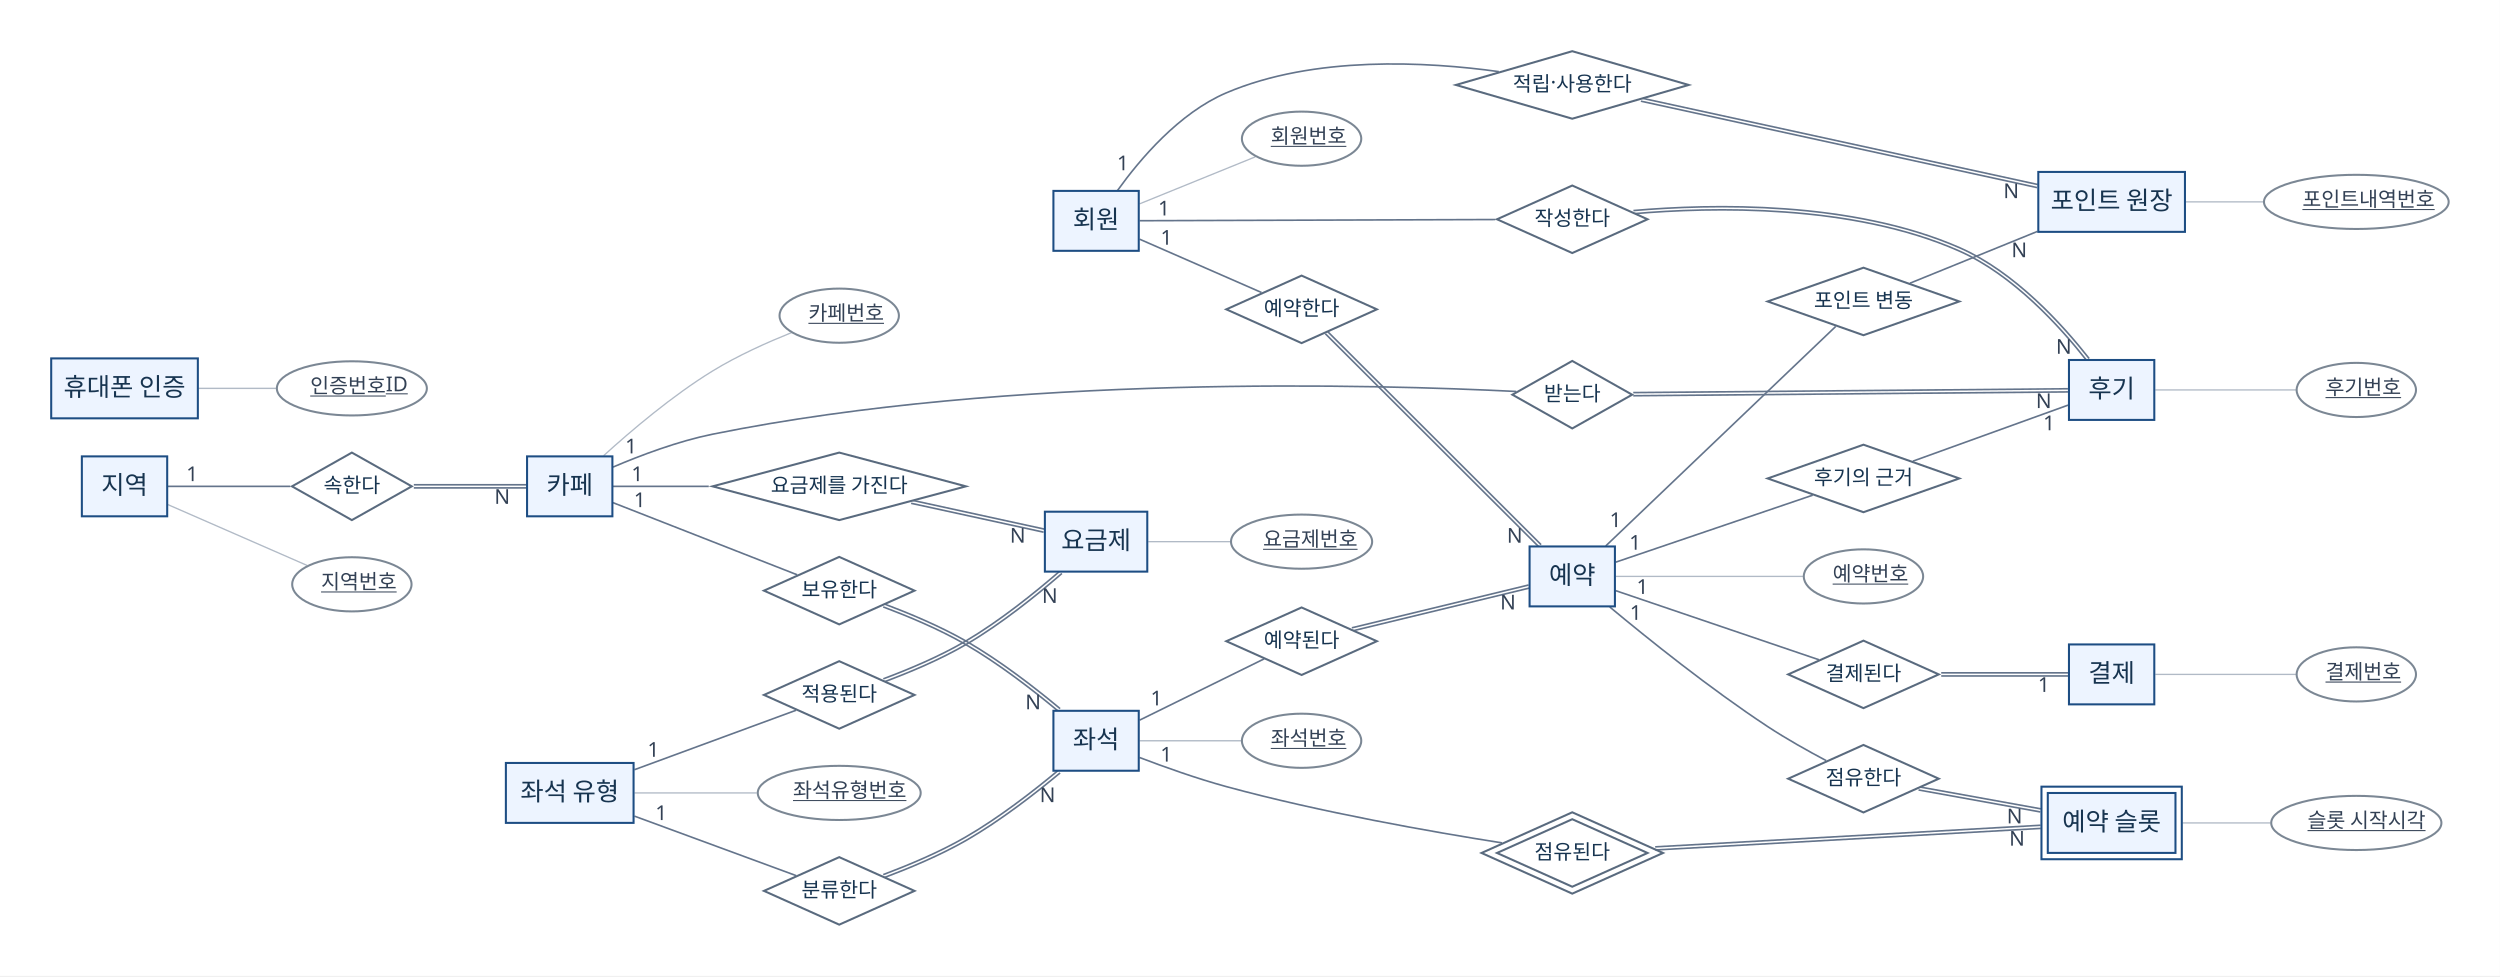
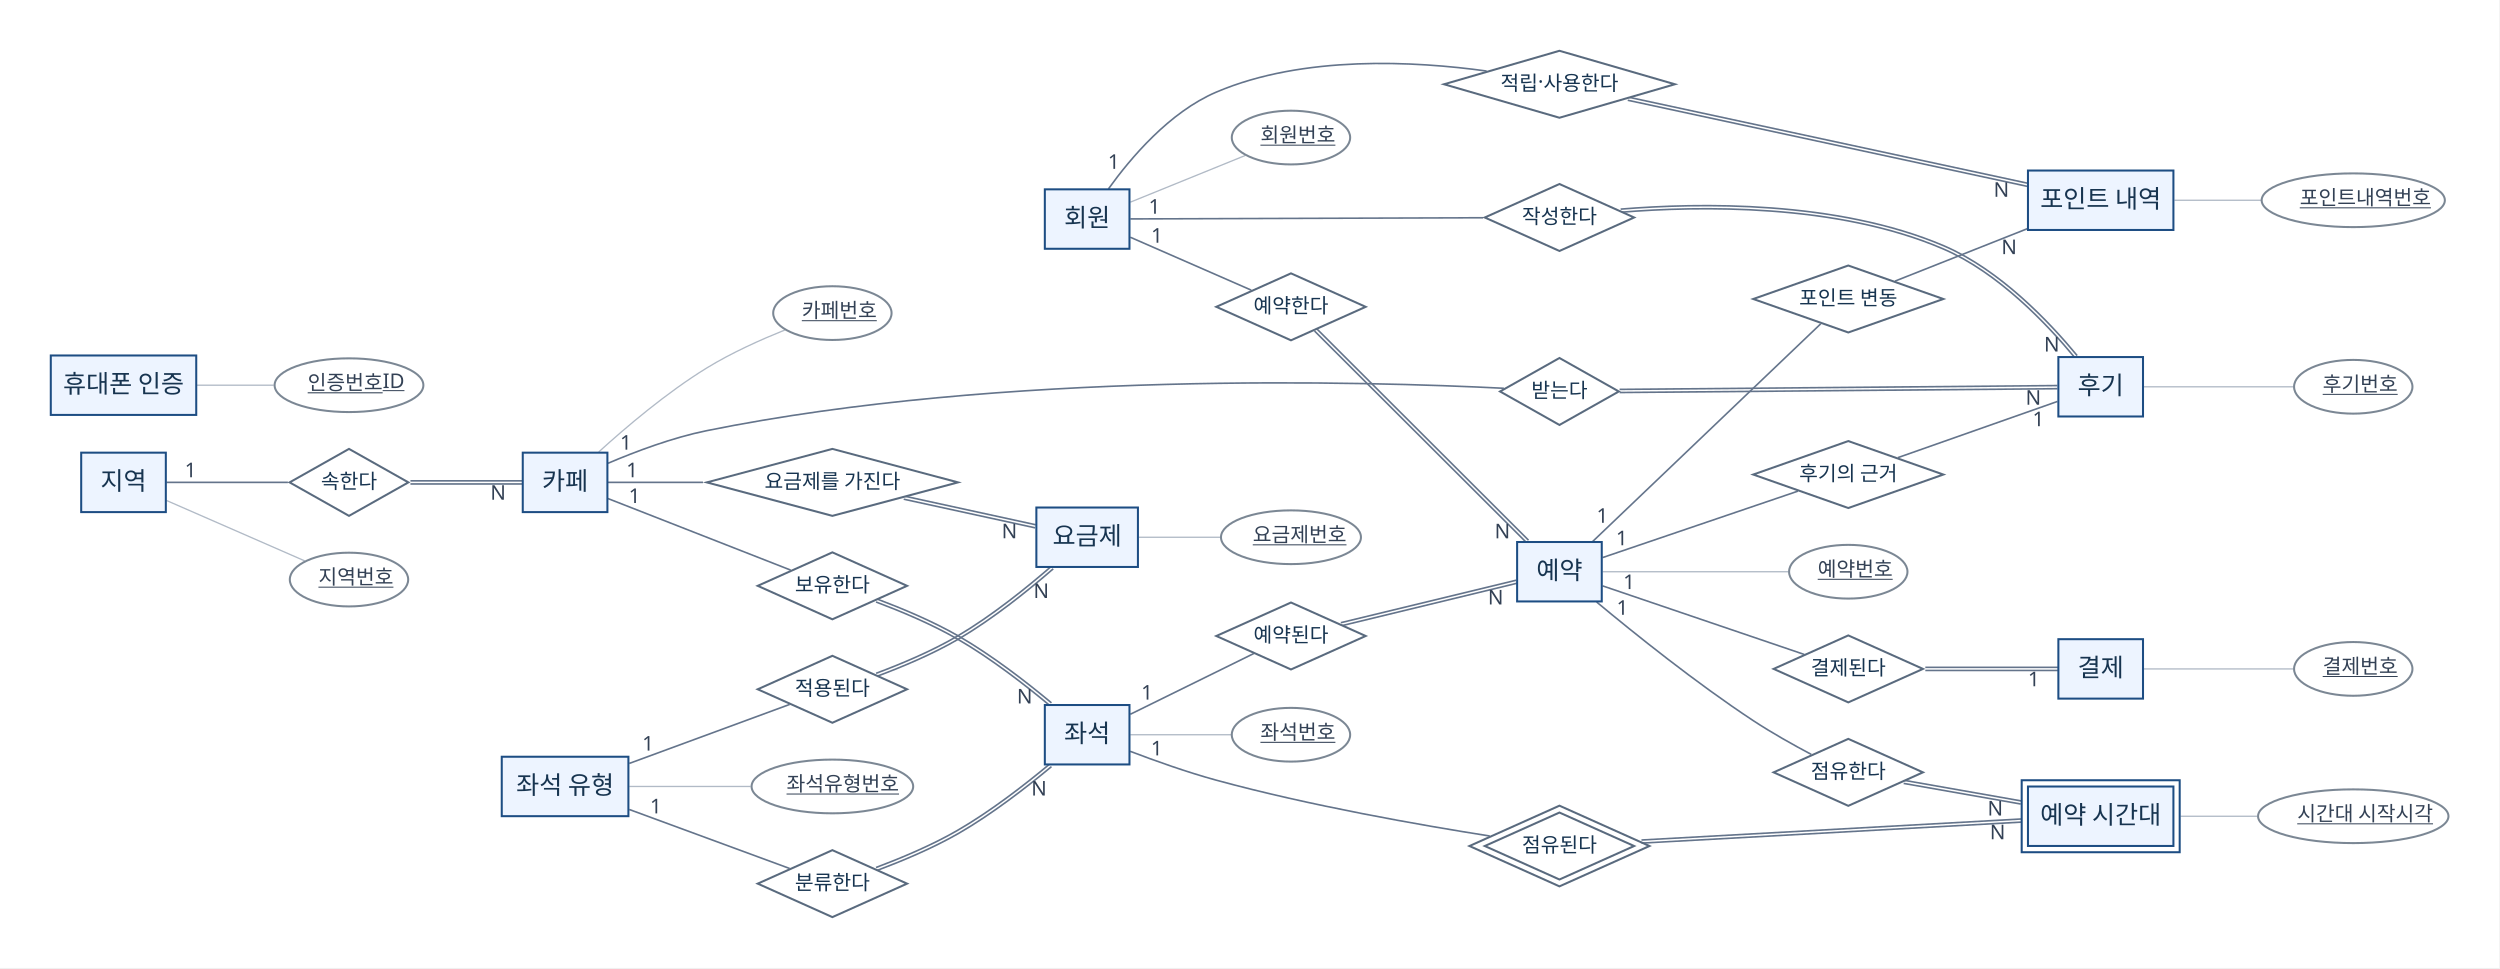
- <svg xmlns="http://www.w3.org/2000/svg" xmlns:xlink="http://www.w3.org/1999/xlink" role="img" aria-label="전체 ERD" width="1582pt" height="618pt" viewBox="0.00 0.00 1582.00 618.00">
+ <svg xmlns="http://www.w3.org/2000/svg" xmlns:xlink="http://www.w3.org/1999/xlink" role="img" aria-label="전체 ERD" width="1595pt" height="618pt" viewBox="0.00 0.00 1595.00 618.00">
  <g id="graph0" class="graph" transform="scale(1 1) rotate(0) translate(32.4 585.12)">
-     <polygon fill="white" stroke="none" points="-32.4,32.4 -32.4,-585.12 1549.52,-585.12 1549.52,32.4 -32.4,32.4" />
+     <polygon fill="white" stroke="none" points="-32.4,32.4 -32.4,-585.12 1562.12,-585.12 1562.12,32.4 -32.4,32.4" />
    <g id="edge1" class="edge">
      <path fill="none" stroke="#b1bac6" stroke-width="0.85" d="M688.73,-456.13C710.12,-464.82 740.13,-477.01 761.97,-485.88" />
    </g>
    <g id="edge13" class="edge">
      <path fill="none" stroke="#64748b" stroke-width="1.05" d="M688.73,-433.76C711.44,-423.83 743.86,-409.64 765.91,-400" />
      <text xml:space="preserve" text-anchor="middle" x="705.72" y="-430.27" font-family="Malgun Gothic" font-size="13.00" fill="#334155">1</text>
    </g>
    <g id="edge23" class="edge">
      <path fill="none" stroke="#64748b" stroke-width="1.05" d="M674.79,-464.62C688.88,-484.26 713.7,-513.62 743.6,-526.36 799.3,-550.1 870.5,-546.12 916.07,-539.79" />
      <text xml:space="preserve" text-anchor="middle" x="678.15" y="-477.38" font-family="Malgun Gothic" font-size="13.00" fill="#334155">1</text>
    </g>
    <g id="edge27" class="edge">
      <path fill="none" stroke="#64748b" stroke-width="1.05" d="M688.76,-445.45C739.34,-445.62 850.1,-445.99 913.83,-446.2" />
      <text xml:space="preserve" text-anchor="middle" x="704.14" y="-448.78" font-family="Malgun Gothic" font-size="13.00" fill="#334155">1</text>
    </g>
    <g id="edge2" class="edge">
      <path fill="none" stroke="#b1bac6" stroke-width="0.85" d="M93.07,-339.36C108.78,-339.36 126.4,-339.36 142.22,-339.36" />
    </g>
    <g id="edge3" class="edge">
      <path fill="none" stroke="#b1bac6" stroke-width="0.85" d="M73.75,-265.84C98.91,-254.85 136.65,-238.35 162.08,-227.24" />
    </g>
    <g id="edge33" class="edge">
      <path fill="none" stroke="#64748b" stroke-width="1.05" d="M73.75,-277.36C95.54,-277.36 126.78,-277.36 151.28,-277.36" />
      <text xml:space="preserve" text-anchor="middle" x="89.16" y="-280.64" font-family="Malgun Gothic" font-size="13.00" fill="#334155">1</text>
    </g>
    <g id="edge4" class="edge">
      <path fill="none" stroke="#b1bac6" stroke-width="0.85" d="M349.58,-296.77C366.96,-312.57 393.07,-334.74 418.52,-350.36 434.27,-360.03 453.15,-368.48 468.52,-374.66" />
    </g>
    <g id="edge29" class="edge">
      <path fill="none" stroke="#64748b" stroke-width="1.05" d="M355.48,-289.54C372.96,-296.99 396.63,-305.93 418.52,-310.36 607.44,-348.62 840.55,-341.74 927.08,-337.4" />
      <text xml:space="preserve" text-anchor="middle" x="366.91" y="-298.22" font-family="Malgun Gothic" font-size="13.00" fill="#334155">1</text>
    </g>
    <g id="edge35" class="edge">
      <path fill="none" stroke="#64748b" stroke-width="1.05" d="M355.45,-267.05C387.3,-254.58 440.55,-233.72 472.06,-221.38" />
      <text xml:space="preserve" text-anchor="middle" x="372.42" y="-264.22" font-family="Malgun Gothic" font-size="13.00" fill="#334155">1</text>
    </g>
    <g id="edge39" class="edge">
      <path fill="none" stroke="#64748b" stroke-width="1.05" d="M355.45,-277.36C371.93,-277.36 394.14,-277.36 416.1,-277.36" />
      <text xml:space="preserve" text-anchor="middle" x="370.86" y="-280.64" font-family="Malgun Gothic" font-size="13.00" fill="#334155">1</text>
    </g>
    <g id="edge5" class="edge">
      <path fill="none" stroke="#b1bac6" stroke-width="0.85" d="M369.06,-83.36C392.23,-83.36 421.64,-83.36 446.49,-83.36" />
    </g>
    <g id="edge37" class="edge">
      <path fill="none" stroke="#64748b" stroke-width="1.05" d="M369.06,-68.67C400.7,-57.03 443.99,-41.1 471.39,-31.02" />
      <text xml:space="preserve" text-anchor="middle" x="386" y="-66.19" font-family="Malgun Gothic" font-size="13.00" fill="#334155">1</text>
    </g>
    <g id="edge41" class="edge">
      <path fill="none" stroke="#64748b" stroke-width="1.05" d="M369.06,-98.05C400.7,-109.69 443.99,-125.62 471.39,-135.7" />
      <text xml:space="preserve" text-anchor="middle" x="381.04" y="-106.22" font-family="Malgun Gothic" font-size="13.00" fill="#334155">1</text>
    </g>
    <g id="edge6" class="edge">
      <path fill="none" stroke="#b1bac6" stroke-width="0.85" d="M688.73,-116.36C707.33,-116.36 732.46,-116.36 753.06,-116.36" />
    </g>
    <g id="edge15" class="edge">
      <path fill="none" stroke="#64748b" stroke-width="1.05" d="M688.73,-129.41C712.02,-140.87 745.54,-157.37 767.59,-168.22" />
      <text xml:space="preserve" text-anchor="middle" x="699.38" y="-138.76" font-family="Malgun Gothic" font-size="13.00" fill="#334155">1</text>
    </g>
    <g id="edge21" class="edge">
      <path fill="none" stroke="#64748b" stroke-width="1.05" d="M688.64,-105.79C704.4,-99.78 724.93,-92.45 743.6,-87.36 803.26,-71.08 873.77,-58.71 918.07,-51.74" />
      <text xml:space="preserve" text-anchor="middle" x="705.59" y="-103.16" font-family="Malgun Gothic" font-size="13.00" fill="#334155">1</text>
    </g>
    <g id="edge7" class="edge">
      <path fill="none" stroke="#b1bac6" stroke-width="0.85" d="M694.18,-242.36C709.88,-242.36 729.05,-242.36 746.12,-242.36" />
    </g>
    <g id="edge8" class="edge">
      <path fill="none" stroke="#b1bac6" stroke-width="0.85" d="M990.02,-220.36C1021.23,-220.36 1073.25,-220.36 1108.51,-220.36" />
    </g>
    <g id="edge17" class="edge">
      <path fill="none" stroke="#64748b" stroke-width="1.05" d="M990.02,-211.34C1024.38,-199.66 1084,-179.38 1118.67,-167.59" />
      <text xml:space="preserve" text-anchor="middle" x="1006.92" y="-209.29" font-family="Malgun Gothic" font-size="13.00" fill="#334155">1</text>
    </g>
    <g id="edge19" class="edge">
      <path fill="none" stroke="#64748b" stroke-width="1.05" d="M986.24,-201.04C1010.28,-181.02 1049.72,-149.35 1086.16,-125.36 1098.02,-117.55 1111.86,-109.81 1123.23,-103.79" />
      <text xml:space="preserve" text-anchor="middle" x="1002.69" y="-192.86" font-family="Malgun Gothic" font-size="13.00" fill="#334155">1</text>
    </g>
    <g id="edge25" class="edge">
      <path fill="none" stroke="#64748b" stroke-width="1.05" d="M983.72,-239.65C1020.06,-274.33 1095.76,-346.6 1129.25,-378.56" />
      <text xml:space="preserve" text-anchor="middle" x="989.91" y="-251.58" font-family="Malgun Gothic" font-size="13.00" fill="#334155">1</text>
    </g>
    <g id="edge31" class="edge">
      <path fill="none" stroke="#64748b" stroke-width="1.05" d="M990.02,-229.38C1023.1,-240.63 1079.58,-259.84 1114.68,-271.78" />
      <text xml:space="preserve" text-anchor="middle" x="1002.3" y="-237.24" font-family="Malgun Gothic" font-size="13.00" fill="#334155">1</text>
    </g>
    <g id="edge9" class="edge">
-       <path fill="none" stroke="#b1bac6" stroke-width="0.85" d="M1348.64,-64.36C1366.01,-64.36 1386.16,-64.36 1404.38,-64.36" />
+       <path fill="none" stroke="#b1bac6" stroke-width="0.85" d="M1358.75,-64.36C1374.25,-64.36 1391.5,-64.36 1407.62,-64.36" />
    </g>
    <g id="edge10" class="edge">
-       <path fill="none" stroke="#b1bac6" stroke-width="0.85" d="M1331.46,-158.36C1356.09,-158.36 1392.95,-158.36 1420.49,-158.36" />
+       <path fill="none" stroke="#b1bac6" stroke-width="0.85" d="M1335.47,-158.36C1361.58,-158.36 1401.59,-158.36 1430.82,-158.36" />
    </g>
    <g id="edge11" class="edge">
-       <path fill="none" stroke="#b1bac6" stroke-width="0.85" d="M1350.7,-457.36C1366.08,-457.36 1383.45,-457.36 1399.65,-457.36" />
+       <path fill="none" stroke="#b1bac6" stroke-width="0.85" d="M1354.87,-457.36C1372.13,-457.36 1391.96,-457.36 1410.15,-457.36" />
    </g>
    <g id="edge12" class="edge">
-       <path fill="none" stroke="#b1bac6" stroke-width="0.85" d="M1331.46,-338.36C1356.09,-338.36 1392.95,-338.36 1420.49,-338.36" />
+       <path fill="none" stroke="#b1bac6" stroke-width="0.85" d="M1335.47,-338.36C1361.58,-338.36 1401.59,-338.36 1430.82,-338.36" />
    </g>
    <g id="edge14" class="edge">
      <path fill="none" stroke="#64748b" stroke-width="1.05" d="M806.26,-373.95C836.82,-343.43 907.15,-273.22 941.39,-239.05" />
      <path fill="none" stroke="#64748b" stroke-width="1.05" d="M807.67,-375.37C838.24,-344.85 908.57,-274.64 942.8,-240.46" />
      <text xml:space="preserve" text-anchor="middle" x="926.11" y="-241.66" font-family="Malgun Gothic" font-size="13.00" fill="#334155">N</text>
    </g>
    <g id="edge16" class="edge">
      <path fill="none" stroke="#64748b" stroke-width="1.05" d="M823.52,-185.91C855.59,-193.68 905.1,-205.67 935.35,-212.99" />
      <path fill="none" stroke="#64748b" stroke-width="1.05" d="M823.05,-187.85C855.12,-195.62 904.63,-207.61 934.88,-214.94" />
      <text xml:space="preserve" text-anchor="middle" x="921.83" y="-199.46" font-family="Malgun Gothic" font-size="13.00" fill="#334155">N</text>
    </g>
    <g id="edge18" class="edge">
-       <path fill="none" stroke="#64748b" stroke-width="1.05" d="M1196,-157.36C1222.49,-157.36 1254.34,-157.36 1276.33,-157.36" />
-       <path fill="none" stroke="#64748b" stroke-width="1.05" d="M1196,-159.36C1222.49,-159.36 1254.34,-159.36 1276.33,-159.36" />
-       <text xml:space="preserve" text-anchor="middle" x="1260.92" y="-147.28" font-family="Malgun Gothic" font-size="13.00" fill="#334155">1</text>
+       <path fill="none" stroke="#64748b" stroke-width="1.05" d="M1195.95,-157.36C1223.74,-157.36 1257.62,-157.36 1280.56,-157.36" />
+       <path fill="none" stroke="#64748b" stroke-width="1.05" d="M1195.95,-159.36C1223.74,-159.36 1257.62,-159.36 1280.56,-159.36" />
+       <text xml:space="preserve" text-anchor="middle" x="1265.16" y="-147.28" font-family="Malgun Gothic" font-size="13.00" fill="#334155">1</text>
    </g>
    <g id="edge20" class="edge">
-       <path fill="none" stroke="#64748b" stroke-width="1.05" d="M1181.64,-85.23C1204.29,-81.14 1234.25,-75.73 1258.69,-71.32" />
-       <path fill="none" stroke="#64748b" stroke-width="1.05" d="M1182,-87.2C1204.64,-83.11 1234.6,-77.7 1259.05,-73.28" />
-       <text xml:space="preserve" text-anchor="middle" x="1242.43" y="-64.07" font-family="Malgun Gothic" font-size="13.00" fill="#334155">N</text>
+       <path fill="none" stroke="#64748b" stroke-width="1.05" d="M1182.13,-85.3C1203.97,-81.46 1232.55,-76.42 1256.83,-72.15" />
+       <path fill="none" stroke="#64748b" stroke-width="1.05" d="M1182.48,-87.27C1204.32,-83.43 1232.9,-78.39 1257.18,-74.12" />
+       <text xml:space="preserve" text-anchor="middle" x="1240.58" y="-64.83" font-family="Malgun Gothic" font-size="13.00" fill="#334155">N</text>
    </g>
    <g id="edge22" class="edge">
-       <path fill="none" stroke="#64748b" stroke-width="1.05" d="M1015.11,-47.25C1081.67,-50.97 1196.38,-57.4 1258.99,-60.9" />
-       <path fill="none" stroke="#64748b" stroke-width="1.05" d="M1015,-49.24C1081.56,-52.97 1196.26,-59.39 1258.88,-62.9" />
-       <text xml:space="preserve" text-anchor="middle" x="1243.95" y="-49.97" font-family="Malgun Gothic" font-size="13.00" fill="#334155">N</text>
+       <path fill="none" stroke="#64748b" stroke-width="1.05" d="M1014.97,-47.21C1080.35,-50.82 1192.5,-57.03 1257.1,-60.61" />
+       <path fill="none" stroke="#64748b" stroke-width="1.05" d="M1014.86,-49.2C1080.24,-52.82 1192.39,-59.03 1256.99,-62.6" />
+       <text xml:space="preserve" text-anchor="middle" x="1242.06" y="-49.68" font-family="Malgun Gothic" font-size="13.00" fill="#334155">N</text>
    </g>
    <g id="edge24" class="edge">
-       <path fill="none" stroke="#64748b" stroke-width="1.05" d="M1005.94,-521.09C1070.02,-507.11 1190.66,-480.8 1256.65,-466.41" />
-       <path fill="none" stroke="#64748b" stroke-width="1.05" d="M1006.36,-523.04C1070.44,-509.07 1191.09,-482.75 1257.07,-468.36" />
-       <text xml:space="preserve" text-anchor="middle" x="1240.28" y="-459.75" font-family="Malgun Gothic" font-size="13.00" fill="#334155">N</text>
+       <path fill="none" stroke="#64748b" stroke-width="1.05" d="M1006.1,-521.16C1071.08,-507.15 1194.12,-480.63 1260.84,-466.25" />
+       <path fill="none" stroke="#64748b" stroke-width="1.05" d="M1006.52,-523.12C1071.5,-509.11 1194.54,-482.59 1261.26,-468.21" />
+       <text xml:space="preserve" text-anchor="middle" x="1244.47" y="-459.55" font-family="Malgun Gothic" font-size="13.00" fill="#334155">N</text>
    </g>
    <g id="edge26" class="edge">
-       <path fill="none" stroke="#64748b" stroke-width="1.05" d="M1176.23,-405.92C1198.79,-415.08 1230.76,-428.07 1256.93,-438.71" />
-       <text xml:space="preserve" text-anchor="middle" x="1245.36" y="-422.35" font-family="Malgun Gothic" font-size="13.00" fill="#334155">N</text>
+       <path fill="none" stroke="#64748b" stroke-width="1.05" d="M1176.6,-405.77C1200.14,-415.09 1233.86,-428.45 1261.09,-439.24" />
+       <text xml:space="preserve" text-anchor="middle" x="1249.41" y="-422.99" font-family="Malgun Gothic" font-size="13.00" fill="#334155">N</text>
    </g>
    <g id="edge28" class="edge">
-       <path fill="none" stroke="#64748b" stroke-width="1.05" d="M1001.4,-449.88C1050.93,-454.18 1139.61,-456.19 1207.04,-426.44 1241.32,-411.46 1271.37,-378.23 1288.03,-357.01" />
-       <path fill="none" stroke="#64748b" stroke-width="1.05" d="M1001.23,-451.88C1050.88,-456.18 1139.56,-458.19 1207.84,-428.28 1242.81,-412.81 1272.85,-379.57 1289.61,-358.25" />
-       <text xml:space="preserve" text-anchor="middle" x="1273.56" y="-361.22" font-family="Malgun Gothic" font-size="13.00" fill="#334155">N</text>
+       <path fill="none" stroke="#64748b" stroke-width="1.05" d="M1001.73,-449.71C1051.24,-453.75 1139.5,-455.41 1207.05,-426.44 1242.28,-411.47 1273.74,-378.23 1291.28,-357" />
+       <path fill="none" stroke="#64748b" stroke-width="1.05" d="M1001.57,-451.7C1051.2,-455.75 1139.46,-457.41 1207.83,-428.28 1243.73,-412.84 1275.2,-379.6 1292.82,-358.27" />
+       <text xml:space="preserve" text-anchor="middle" x="1276.61" y="-360.86" font-family="Malgun Gothic" font-size="13.00" fill="#334155">N</text>
    </g>
    <g id="edge30" class="edge">
-       <path fill="none" stroke="#64748b" stroke-width="1.05" d="M1001.14,-334.69C1070.33,-335.3 1216.21,-336.59 1276.21,-337.12" />
-       <path fill="none" stroke="#64748b" stroke-width="1.05" d="M1001.12,-336.69C1070.31,-337.3 1216.19,-338.59 1276.19,-339.12" />
-       <text xml:space="preserve" text-anchor="middle" x="1260.86" y="-326.9" font-family="Malgun Gothic" font-size="13.00" fill="#334155">N</text>
+       <path fill="none" stroke="#64748b" stroke-width="1.05" d="M1000.92,-334.69C1070.79,-335.3 1219.54,-336.6 1280.23,-337.13" />
+       <path fill="none" stroke="#64748b" stroke-width="1.05" d="M1000.9,-336.69C1070.77,-337.3 1219.52,-338.6 1280.21,-339.13" />
+       <text xml:space="preserve" text-anchor="middle" x="1264.87" y="-326.91" font-family="Malgun Gothic" font-size="13.00" fill="#334155">N</text>
    </g>
    <g id="edge32" class="edge">
-       <path fill="none" stroke="#64748b" stroke-width="1.05" d="M1178.06,-293.29C1206.61,-303.6 1249,-318.91 1276.27,-328.76" />
-       <text xml:space="preserve" text-anchor="middle" x="1264.22" y="-312.87" font-family="Malgun Gothic" font-size="13.00" fill="#334155">1</text>
+       <path fill="none" stroke="#64748b" stroke-width="1.05" d="M1178.46,-293.16C1207.98,-303.55 1252.16,-319.11 1280.23,-328.99" />
+       <text xml:space="preserve" text-anchor="middle" x="1268.08" y="-313.2" font-family="Malgun Gothic" font-size="13.00" fill="#334155">1</text>
    </g>
    <g id="edge34" class="edge">
      <path fill="none" stroke="#64748b" stroke-width="1.05" d="M229.46,-276.36C252.23,-276.36 280.53,-276.36 300.8,-276.36" />
      <path fill="none" stroke="#64748b" stroke-width="1.05" d="M229.46,-278.36C252.23,-278.36 280.53,-278.36 300.8,-278.36" />
      <text xml:space="preserve" text-anchor="middle" x="285.39" y="-266.28" font-family="Malgun Gothic" font-size="13.00" fill="#334155">N</text>
    </g>
    <g id="edge36" class="edge">
      <path fill="none" stroke="#64748b" stroke-width="1.05" d="M526.5,-201.06C542.12,-195.2 561.91,-186.95 578.3,-177.49 599.42,-165.33 621.42,-148.27 637.15,-135.16" />
      <path fill="none" stroke="#64748b" stroke-width="1.05" d="M527.2,-202.93C542.89,-197.05 562.68,-188.8 579.3,-179.23 600.65,-166.91 622.64,-149.85 638.43,-136.7" />
      <text xml:space="preserve" text-anchor="middle" x="621.34" y="-136.29" font-family="Malgun Gothic" font-size="13.00" fill="#334155">N</text>
    </g>
    <g id="edge38" class="edge">
      <path fill="none" stroke="#64748b" stroke-width="1.05" d="M527.2,-29.79C542.89,-35.67 562.68,-43.92 579.3,-53.49 600.65,-65.81 622.64,-82.87 638.43,-96.02" />
      <path fill="none" stroke="#64748b" stroke-width="1.05" d="M526.5,-31.66C542.12,-37.52 561.91,-45.77 578.3,-55.23 599.42,-67.39 621.42,-84.45 637.15,-97.56" />
      <text xml:space="preserve" text-anchor="middle" x="630.48" y="-77.55" font-family="Malgun Gothic" font-size="13.00" fill="#334155">N</text>
    </g>
    <g id="edge40" class="edge">
      <path fill="none" stroke="#64748b" stroke-width="1.05" d="M544.16,-266.63C570.79,-260.83 603.96,-253.6 627.97,-248.36" />
      <path fill="none" stroke="#64748b" stroke-width="1.05" d="M544.59,-268.59C571.22,-262.78 604.39,-255.55 628.4,-250.32" />
      <text xml:space="preserve" text-anchor="middle" x="611.6" y="-241.7" font-family="Malgun Gothic" font-size="13.00" fill="#334155">N</text>
    </g>
    <g id="edge42" class="edge">
      <path fill="none" stroke="#64748b" stroke-width="1.05" d="M527.25,-153.69C542.96,-159.54 562.75,-167.79 579.3,-177.5 601.29,-190.41 623.76,-208.52 639.57,-222.23" />
      <path fill="none" stroke="#64748b" stroke-width="1.05" d="M526.55,-155.56C542.19,-161.39 561.98,-169.64 578.29,-179.22 600.03,-191.97 622.51,-210.08 638.26,-223.74" />
      <text xml:space="preserve" text-anchor="middle" x="631.9" y="-203.6" font-family="Malgun Gothic" font-size="13.00" fill="#334155">N</text>
    </g>
    <g id="entity_member" class="node">
      <g id="a_entity_member">
        <a xlink:title="MEMBER">
          <polygon fill="#edf4ff" stroke="#1d4d83" stroke-width="1.3" points="688.2,-464.32 634.2,-464.32 634.2,-426.4 688.2,-426.4 688.2,-464.32" />
          <text xml:space="preserve" text-anchor="middle" x="661.2" y="-440.56" font-family="Malgun Gothic" font-size="16.00" fill="#173450">회원</text>
        </a>
      </g>
    </g>
    <g id="a_member_0" class="node">
      <ellipse fill="none" stroke="#7b8794" stroke-width="1.3" cx="791.24" cy="-497.36" rx="37.76" ry="17.14" />
      <text xml:space="preserve" text-anchor="start" x="771.74" y="-494.46" font-family="Malgun Gothic" text-decoration="underline" font-size="13.00" fill="#334155">회원번호</text>
    </g>
    <g id="entity_phone" class="node">
      <g id="a_entity_phone">
        <a xlink:title="PHONE_VERIFICATION">
          <polygon fill="#edf4ff" stroke="#1d4d83" stroke-width="1.3" points="92.8,-358.32 0,-358.32 0,-320.4 92.8,-320.4 92.8,-358.32" />
          <text xml:space="preserve" text-anchor="middle" x="46.4" y="-334.56" font-family="Malgun Gothic" font-size="16.00" fill="#173450">휴대폰 인증</text>
        </a>
      </g>
    </g>
    <g id="a_phone_0" class="node">
      <ellipse fill="none" stroke="#7b8794" stroke-width="1.3" cx="190.26" cy="-339.36" rx="47.46" ry="17.14" />
      <text xml:space="preserve" text-anchor="start" x="163.9" y="-336.46" font-family="Malgun Gothic" text-decoration="underline" font-size="13.00" fill="#334155">인증번호ID</text>
    </g>
    <g id="entity_region" class="node">
      <g id="a_entity_region">
        <a xlink:title="REGION">
          <polygon fill="#edf4ff" stroke="#1d4d83" stroke-width="1.3" points="73.4,-296.32 19.4,-296.32 19.4,-258.4 73.4,-258.4 73.4,-296.32" />
          <text xml:space="preserve" text-anchor="middle" x="46.4" y="-272.56" font-family="Malgun Gothic" font-size="16.00" fill="#173450">지역</text>
        </a>
      </g>
    </g>
    <g id="a_region_0" class="node">
      <ellipse fill="none" stroke="#7b8794" stroke-width="1.3" cx="190.26" cy="-215.36" rx="37.76" ry="17.14" />
      <text xml:space="preserve" text-anchor="start" x="170.76" y="-212.46" font-family="Malgun Gothic" text-decoration="underline" font-size="13.00" fill="#334155">지역번호</text>
    </g>
    <g id="entity_cafe" class="node">
      <g id="a_entity_cafe">
        <a xlink:title="CAFE">
          <polygon fill="#edf4ff" stroke="#1d4d83" stroke-width="1.3" points="355.12,-296.32 301.12,-296.32 301.12,-258.4 355.12,-258.4 355.12,-296.32" />
          <text xml:space="preserve" text-anchor="middle" x="328.12" y="-272.56" font-family="Malgun Gothic" font-size="16.00" fill="#173450">카페</text>
        </a>
      </g>
    </g>
    <g id="a_cafe_0" class="node">
      <ellipse fill="none" stroke="#7b8794" stroke-width="1.3" cx="498.66" cy="-385.36" rx="37.76" ry="17.14" />
      <text xml:space="preserve" text-anchor="start" x="479.16" y="-382.46" font-family="Malgun Gothic" text-decoration="underline" font-size="13.00" fill="#334155">카페번호</text>
    </g>
    <g id="entity_type" class="node">
      <g id="a_entity_type">
        <a xlink:title="SEAT_TYPE">
          <polygon fill="#edf4ff" stroke="#1d4d83" stroke-width="1.3" points="368.52,-102.32 287.72,-102.32 287.72,-64.4 368.52,-64.4 368.52,-102.32" />
          <text xml:space="preserve" text-anchor="middle" x="328.12" y="-78.56" font-family="Malgun Gothic" font-size="16.00" fill="#173450">좌석 유형</text>
        </a>
      </g>
    </g>
    <g id="a_type_0" class="node">
      <ellipse fill="none" stroke="#7b8794" stroke-width="1.3" cx="498.66" cy="-83.36" rx="51.55" ry="17.14" />
      <text xml:space="preserve" text-anchor="start" x="469.41" y="-80.46" font-family="Malgun Gothic" text-decoration="underline" font-size="13.00" fill="#334155">좌석유형번호</text>
    </g>
    <g id="entity_seat" class="node">
      <g id="a_entity_seat">
        <a xlink:title="SEAT">
          <polygon fill="#edf4ff" stroke="#1d4d83" stroke-width="1.3" points="688.2,-135.32 634.2,-135.32 634.2,-97.4 688.2,-97.4 688.2,-135.32" />
          <text xml:space="preserve" text-anchor="middle" x="661.2" y="-111.56" font-family="Malgun Gothic" font-size="16.00" fill="#173450">좌석</text>
        </a>
      </g>
    </g>
    <g id="a_seat_0" class="node">
      <ellipse fill="none" stroke="#7b8794" stroke-width="1.3" cx="791.24" cy="-116.36" rx="37.76" ry="17.14" />
      <text xml:space="preserve" text-anchor="start" x="771.74" y="-113.46" font-family="Malgun Gothic" text-decoration="underline" font-size="13.00" fill="#334155">좌석번호</text>
    </g>
    <g id="entity_plan" class="node">
      <g id="a_entity_plan">
        <a xlink:title="PRICE_PLAN">
          <polygon fill="#edf4ff" stroke="#1d4d83" stroke-width="1.3" points="693.6,-261.32 628.8,-261.32 628.8,-223.4 693.6,-223.4 693.6,-261.32" />
          <text xml:space="preserve" text-anchor="middle" x="661.2" y="-237.56" font-family="Malgun Gothic" font-size="16.00" fill="#173450">요금제</text>
        </a>
      </g>
    </g>
    <g id="a_plan_0" class="node">
      <ellipse fill="none" stroke="#7b8794" stroke-width="1.3" cx="791.24" cy="-242.36" rx="44.65" ry="17.14" />
      <text xml:space="preserve" text-anchor="start" x="766.86" y="-239.46" font-family="Malgun Gothic" text-decoration="underline" font-size="13.00" fill="#334155">요금제번호</text>
    </g>
    <g id="entity_reservation" class="node">
      <g id="a_entity_reservation">
        <a xlink:title="RESERVATION">
          <polygon fill="#edf4ff" stroke="#1d4d83" stroke-width="1.3" points="989.52,-239.32 935.52,-239.32 935.52,-201.4 989.52,-201.4 989.52,-239.32" />
          <text xml:space="preserve" text-anchor="middle" x="962.52" y="-215.56" font-family="Malgun Gothic" font-size="16.00" fill="#173450">예약</text>
        </a>
      </g>
    </g>
    <g id="a_reservation_0" class="node">
      <ellipse fill="none" stroke="#7b8794" stroke-width="1.3" cx="1146.8" cy="-220.36" rx="37.76" ry="17.14" />
      <text xml:space="preserve" text-anchor="start" x="1127.3" y="-217.46" font-family="Malgun Gothic" text-decoration="underline" font-size="13.00" fill="#334155">예약번호</text>
    </g>
    <g id="entity_slot" class="node">
      <g id="a_entity_slot">
        <a xlink:title="RESERVATION_SLOT">
-           <polygon fill="#edf4ff" stroke="#1d4d83" stroke-width="1.3" points="1344.24,-83.32 1263.44,-83.32 1263.44,-45.4 1344.24,-45.4 1344.24,-83.32" />
-           <polygon fill="none" stroke="#1d4d83" stroke-width="1.3" points="1348.24,-87.32 1259.44,-87.32 1259.44,-41.4 1348.24,-41.4 1348.24,-87.32" />
-           <text xml:space="preserve" text-anchor="middle" x="1303.84" y="-59.56" font-family="Malgun Gothic" font-size="16.00" fill="#173450">예약 슬롯</text>
+           <polygon fill="#edf4ff" stroke="#1d4d83" stroke-width="1.3" points="1354.24,-83.32 1261.44,-83.32 1261.44,-45.4 1354.24,-45.4 1354.24,-83.32" />
+           <polygon fill="none" stroke="#1d4d83" stroke-width="1.3" points="1358.24,-87.32 1257.44,-87.32 1257.44,-41.4 1358.24,-41.4 1358.24,-87.32" />
+           <text xml:space="preserve" text-anchor="middle" x="1307.84" y="-59.56" font-family="Malgun Gothic" font-size="16.00" fill="#173450">예약 시간대</text>
        </a>
      </g>
    </g>
    <g id="a_slot_0" class="node">
-       <ellipse fill="none" stroke="#7b8794" stroke-width="1.3" cx="1458.68" cy="-64.36" rx="53.85" ry="17.14" />
-       <text xml:space="preserve" text-anchor="start" x="1427.81" y="-61.46" font-family="Malgun Gothic" text-decoration="underline" font-size="13.00" fill="#334155" style="text-decoration:underline; text-decoration-style:dashed">슬롯 시작시각</text>
+       <ellipse fill="none" stroke="#7b8794" stroke-width="1.3" cx="1468.98" cy="-64.36" rx="60.74" ry="17.14" />
+       <text xml:space="preserve" text-anchor="start" x="1433.23" y="-61.46" font-family="Malgun Gothic" text-decoration="underline" font-size="13.00" fill="#334155" style="text-decoration:underline; text-decoration-style:dashed">시간대 시작시각</text>
    </g>
    <g id="entity_payment" class="node">
      <g id="a_entity_payment">
        <a xlink:title="PAYMENT">
-           <polygon fill="#edf4ff" stroke="#1d4d83" stroke-width="1.3" points="1330.84,-177.32 1276.84,-177.32 1276.84,-139.4 1330.84,-139.4 1330.84,-177.32" />
-           <text xml:space="preserve" text-anchor="middle" x="1303.84" y="-153.56" font-family="Malgun Gothic" font-size="16.00" fill="#173450">결제</text>
+           <polygon fill="#edf4ff" stroke="#1d4d83" stroke-width="1.3" points="1334.84,-177.32 1280.84,-177.32 1280.84,-139.4 1334.84,-139.4 1334.84,-177.32" />
+           <text xml:space="preserve" text-anchor="middle" x="1307.84" y="-153.56" font-family="Malgun Gothic" font-size="16.00" fill="#173450">결제</text>
        </a>
      </g>
    </g>
    <g id="a_payment_0" class="node">
-       <ellipse fill="none" stroke="#7b8794" stroke-width="1.3" cx="1458.68" cy="-158.36" rx="37.76" ry="17.14" />
-       <text xml:space="preserve" text-anchor="start" x="1439.18" y="-155.46" font-family="Malgun Gothic" text-decoration="underline" font-size="13.00" fill="#334155">결제번호</text>
+       <ellipse fill="none" stroke="#7b8794" stroke-width="1.3" cx="1468.98" cy="-158.36" rx="37.76" ry="17.14" />
+       <text xml:space="preserve" text-anchor="start" x="1449.48" y="-155.46" font-family="Malgun Gothic" text-decoration="underline" font-size="13.00" fill="#334155">결제번호</text>
    </g>
    <g id="entity_point" class="node">
      <g id="a_entity_point">
-         <a xlink:title="POINT_LEDGER">
-           <polygon fill="#edf4ff" stroke="#1d4d83" stroke-width="1.3" points="1350.24,-476.32 1257.44,-476.32 1257.44,-438.4 1350.24,-438.4 1350.24,-476.32" />
-           <text xml:space="preserve" text-anchor="middle" x="1303.84" y="-452.56" font-family="Malgun Gothic" font-size="16.00" fill="#173450">포인트 원장</text>
+         <a xlink:title="POINT_HISTORY">
+           <polygon fill="#edf4ff" stroke="#1d4d83" stroke-width="1.3" points="1354.24,-476.32 1261.44,-476.32 1261.44,-438.4 1354.24,-438.4 1354.24,-476.32" />
+           <text xml:space="preserve" text-anchor="middle" x="1307.84" y="-452.56" font-family="Malgun Gothic" font-size="16.00" fill="#173450">포인트 내역</text>
        </a>
      </g>
    </g>
    <g id="a_point_0" class="node">
-       <ellipse fill="none" stroke="#7b8794" stroke-width="1.3" cx="1458.68" cy="-457.36" rx="58.44" ry="17.14" />
-       <text xml:space="preserve" text-anchor="start" x="1424.56" y="-454.46" font-family="Malgun Gothic" text-decoration="underline" font-size="13.00" fill="#334155">포인트내역번호</text>
+       <ellipse fill="none" stroke="#7b8794" stroke-width="1.3" cx="1468.98" cy="-457.36" rx="58.44" ry="17.14" />
+       <text xml:space="preserve" text-anchor="start" x="1434.85" y="-454.46" font-family="Malgun Gothic" text-decoration="underline" font-size="13.00" fill="#334155">포인트내역번호</text>
    </g>
    <g id="entity_review" class="node">
      <g id="a_entity_review">
        <a xlink:title="REVIEW">
-           <polygon fill="#edf4ff" stroke="#1d4d83" stroke-width="1.3" points="1330.84,-357.32 1276.84,-357.32 1276.84,-319.4 1330.84,-319.4 1330.84,-357.32" />
-           <text xml:space="preserve" text-anchor="middle" x="1303.84" y="-333.56" font-family="Malgun Gothic" font-size="16.00" fill="#173450">후기</text>
+           <polygon fill="#edf4ff" stroke="#1d4d83" stroke-width="1.3" points="1334.84,-357.32 1280.84,-357.32 1280.84,-319.4 1334.84,-319.4 1334.84,-357.32" />
+           <text xml:space="preserve" text-anchor="middle" x="1307.84" y="-333.56" font-family="Malgun Gothic" font-size="16.00" fill="#173450">후기</text>
        </a>
      </g>
    </g>
    <g id="a_review_0" class="node">
-       <ellipse fill="none" stroke="#7b8794" stroke-width="1.3" cx="1458.68" cy="-338.36" rx="37.76" ry="17.14" />
-       <text xml:space="preserve" text-anchor="start" x="1439.18" y="-335.46" font-family="Malgun Gothic" text-decoration="underline" font-size="13.00" fill="#334155">후기번호</text>
+       <ellipse fill="none" stroke="#7b8794" stroke-width="1.3" cx="1468.98" cy="-338.36" rx="37.76" ry="17.14" />
+       <text xml:space="preserve" text-anchor="start" x="1449.48" y="-335.46" font-family="Malgun Gothic" text-decoration="underline" font-size="13.00" fill="#334155">후기번호</text>
    </g>
    <g id="relation_r1" class="node">
      <polygon fill="#ffffff" stroke="#596a7e" stroke-width="1.3" points="791.24,-410.72 743.6,-389.36 791.24,-368 838.88,-389.36 791.24,-410.72" />
      <text xml:space="preserve" text-anchor="middle" x="791.24" y="-385.46" font-family="Malgun Gothic" font-size="13.00" fill="#173450">예약한다</text>
    </g>
    <g id="relation_r2" class="node">
      <polygon fill="#ffffff" stroke="#596a7e" stroke-width="1.3" points="791.24,-200.72 743.6,-179.36 791.24,-158 838.88,-179.36 791.24,-200.72" />
      <text xml:space="preserve" text-anchor="middle" x="791.24" y="-175.46" font-family="Malgun Gothic" font-size="13.00" fill="#173450">예약된다</text>
    </g>
    <g id="relation_r3" class="node">
      <polygon fill="#ffffff" stroke="#596a7e" stroke-width="1.3" points="1146.8,-179.72 1099.16,-158.36 1146.8,-137 1194.44,-158.36 1146.8,-179.72" />
      <text xml:space="preserve" text-anchor="middle" x="1146.8" y="-154.46" font-family="Malgun Gothic" font-size="13.00" fill="#173450">결제된다</text>
    </g>
    <g id="relation_r4" class="node">
      <polygon fill="#ffffff" stroke="#596a7e" stroke-width="1.3" points="1146.8,-113.72 1099.16,-92.36 1146.8,-71 1194.44,-92.36 1146.8,-113.72" />
      <text xml:space="preserve" text-anchor="middle" x="1146.8" y="-88.46" font-family="Malgun Gothic" font-size="13.00" fill="#173450">점유한다</text>
    </g>
    <g id="relation_r5" class="node">
      <polygon fill="#ffffff" stroke="#596a7e" stroke-width="1.3" points="962.52,-66.72 914.88,-45.36 962.52,-24 1010.16,-45.36 962.52,-66.72" />
      <polygon fill="none" stroke="#596a7e" stroke-width="1.3" points="962.52,-71.1 905.1,-45.36 962.52,-19.62 1019.94,-45.36 962.52,-71.1" />
      <text xml:space="preserve" text-anchor="middle" x="962.52" y="-41.46" font-family="Malgun Gothic" font-size="13.00" fill="#173450">점유된다</text>
    </g>
    <g id="relation_r6" class="node">
      <polygon fill="#ffffff" stroke="#596a7e" stroke-width="1.3" points="962.52,-552.72 888.88,-531.36 962.52,-510 1036.16,-531.36 962.52,-552.72" />
      <text xml:space="preserve" text-anchor="middle" x="962.52" y="-527.46" font-family="Malgun Gothic" font-size="13.00" fill="#173450">적립·사용한다</text>
    </g>
    <g id="relation_r7" class="node">
      <polygon fill="#ffffff" stroke="#596a7e" stroke-width="1.3" points="1146.8,-415.72 1086.16,-394.36 1146.8,-373 1207.44,-394.36 1146.8,-415.72" />
      <text xml:space="preserve" text-anchor="middle" x="1146.8" y="-390.46" font-family="Malgun Gothic" font-size="13.00" fill="#173450">포인트 변동</text>
    </g>
    <g id="relation_r8" class="node">
      <polygon fill="#ffffff" stroke="#596a7e" stroke-width="1.3" points="962.52,-467.72 914.88,-446.36 962.52,-425 1010.16,-446.36 962.52,-467.72" />
      <text xml:space="preserve" text-anchor="middle" x="962.52" y="-442.46" font-family="Malgun Gothic" font-size="13.00" fill="#173450">작성한다</text>
    </g>
    <g id="relation_r9" class="node">
      <polygon fill="#ffffff" stroke="#596a7e" stroke-width="1.3" points="962.52,-356.72 924.63,-335.36 962.52,-314 1000.41,-335.36 962.52,-356.72" />
      <text xml:space="preserve" text-anchor="middle" x="962.52" y="-331.46" font-family="Malgun Gothic" font-size="13.00" fill="#173450">받는다</text>
    </g>
    <g id="relation_r10" class="node">
      <polygon fill="#ffffff" stroke="#596a7e" stroke-width="1.3" points="1146.8,-303.72 1086.16,-282.36 1146.8,-261 1207.44,-282.36 1146.8,-303.72" />
      <text xml:space="preserve" text-anchor="middle" x="1146.8" y="-278.46" font-family="Malgun Gothic" font-size="13.00" fill="#173450">후기의 근거</text>
    </g>
    <g id="relation_r11" class="node">
      <polygon fill="#ffffff" stroke="#596a7e" stroke-width="1.3" points="190.26,-298.72 152.37,-277.36 190.26,-256 228.15,-277.36 190.26,-298.72" />
      <text xml:space="preserve" text-anchor="middle" x="190.26" y="-273.46" font-family="Malgun Gothic" font-size="13.00" fill="#173450">속한다</text>
    </g>
    <g id="relation_r12" class="node">
      <polygon fill="#ffffff" stroke="#596a7e" stroke-width="1.3" points="498.66,-232.72 451.02,-211.36 498.66,-190 546.3,-211.36 498.66,-232.72" />
      <text xml:space="preserve" text-anchor="middle" x="498.66" y="-207.46" font-family="Malgun Gothic" font-size="13.00" fill="#173450">보유한다</text>
    </g>
    <g id="relation_r13" class="node">
      <polygon fill="#ffffff" stroke="#596a7e" stroke-width="1.3" points="498.66,-42.72 451.02,-21.36 498.66,0 546.3,-21.36 498.66,-42.72" />
      <text xml:space="preserve" text-anchor="middle" x="498.66" y="-17.46" font-family="Malgun Gothic" font-size="13.00" fill="#173450">분류한다</text>
    </g>
    <g id="relation_r14" class="node">
      <polygon fill="#ffffff" stroke="#596a7e" stroke-width="1.3" points="498.66,-298.72 418.52,-277.36 498.66,-256 578.8,-277.36 498.66,-298.72" />
      <text xml:space="preserve" text-anchor="middle" x="498.66" y="-273.46" font-family="Malgun Gothic" font-size="13.00" fill="#173450">요금제를 가진다</text>
    </g>
    <g id="relation_r15" class="node">
      <polygon fill="#ffffff" stroke="#596a7e" stroke-width="1.3" points="498.66,-166.72 451.02,-145.36 498.66,-124 546.3,-145.36 498.66,-166.72" />
      <text xml:space="preserve" text-anchor="middle" x="498.66" y="-141.46" font-family="Malgun Gothic" font-size="13.00" fill="#173450">적용된다</text>
    </g>
  </g>
</svg>
